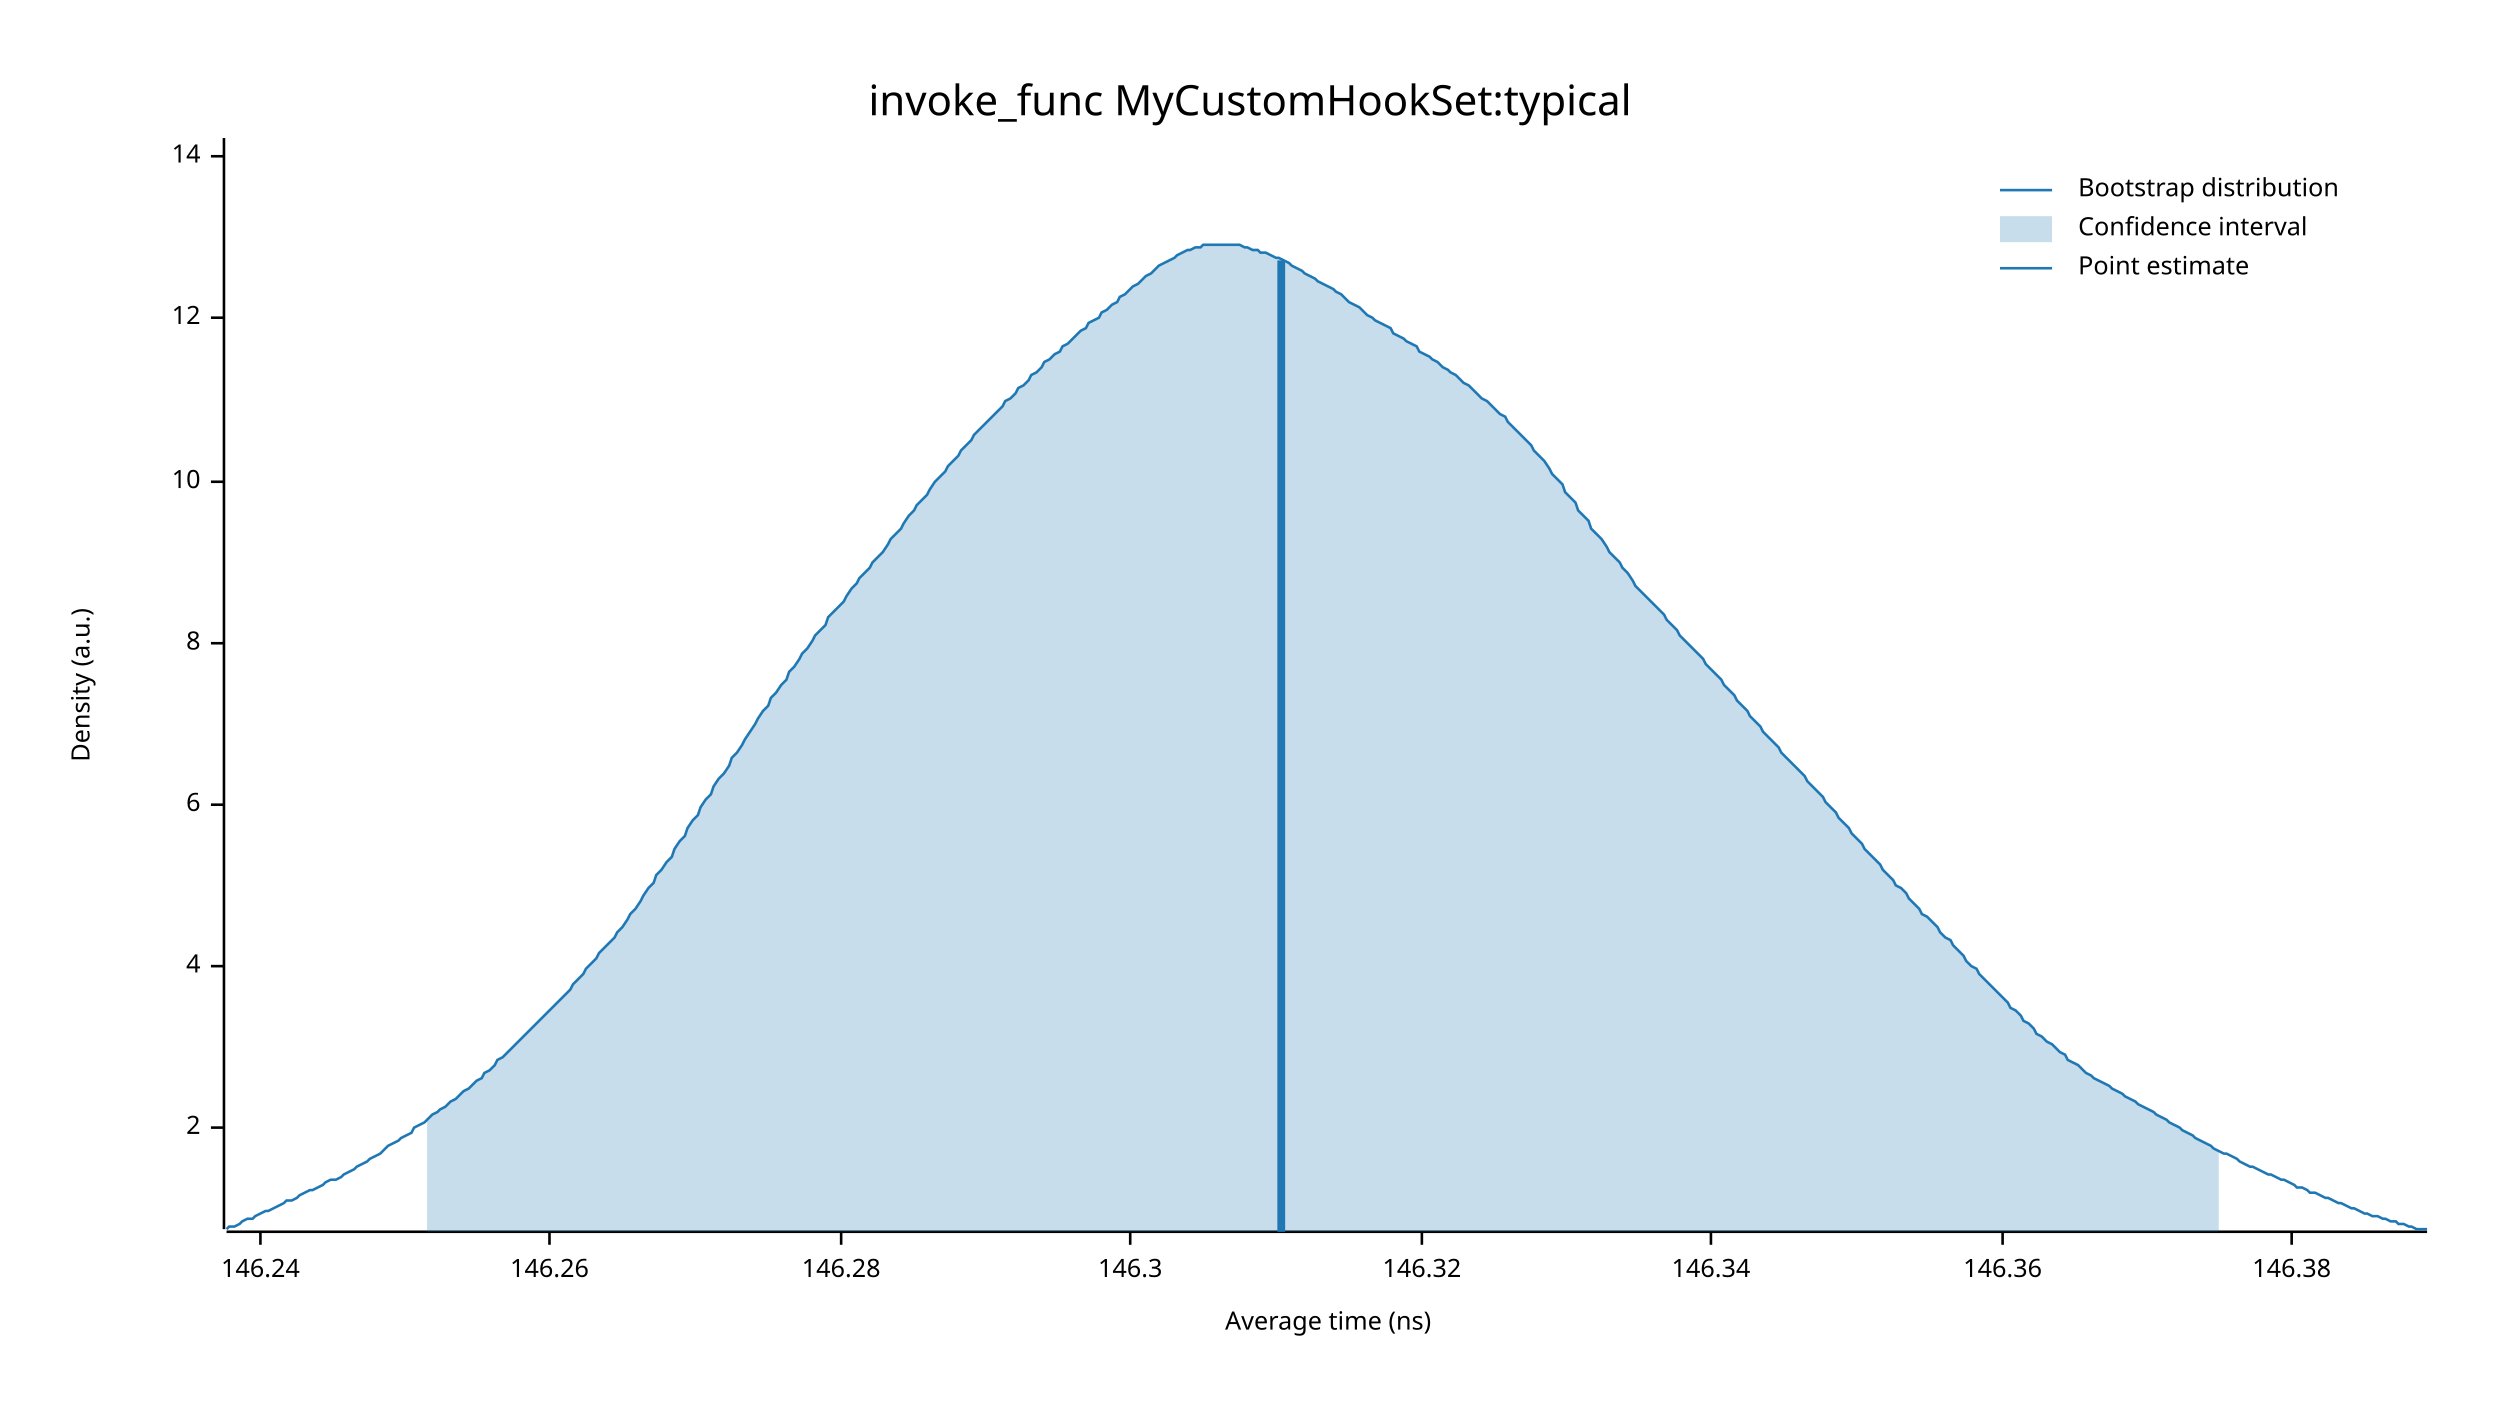
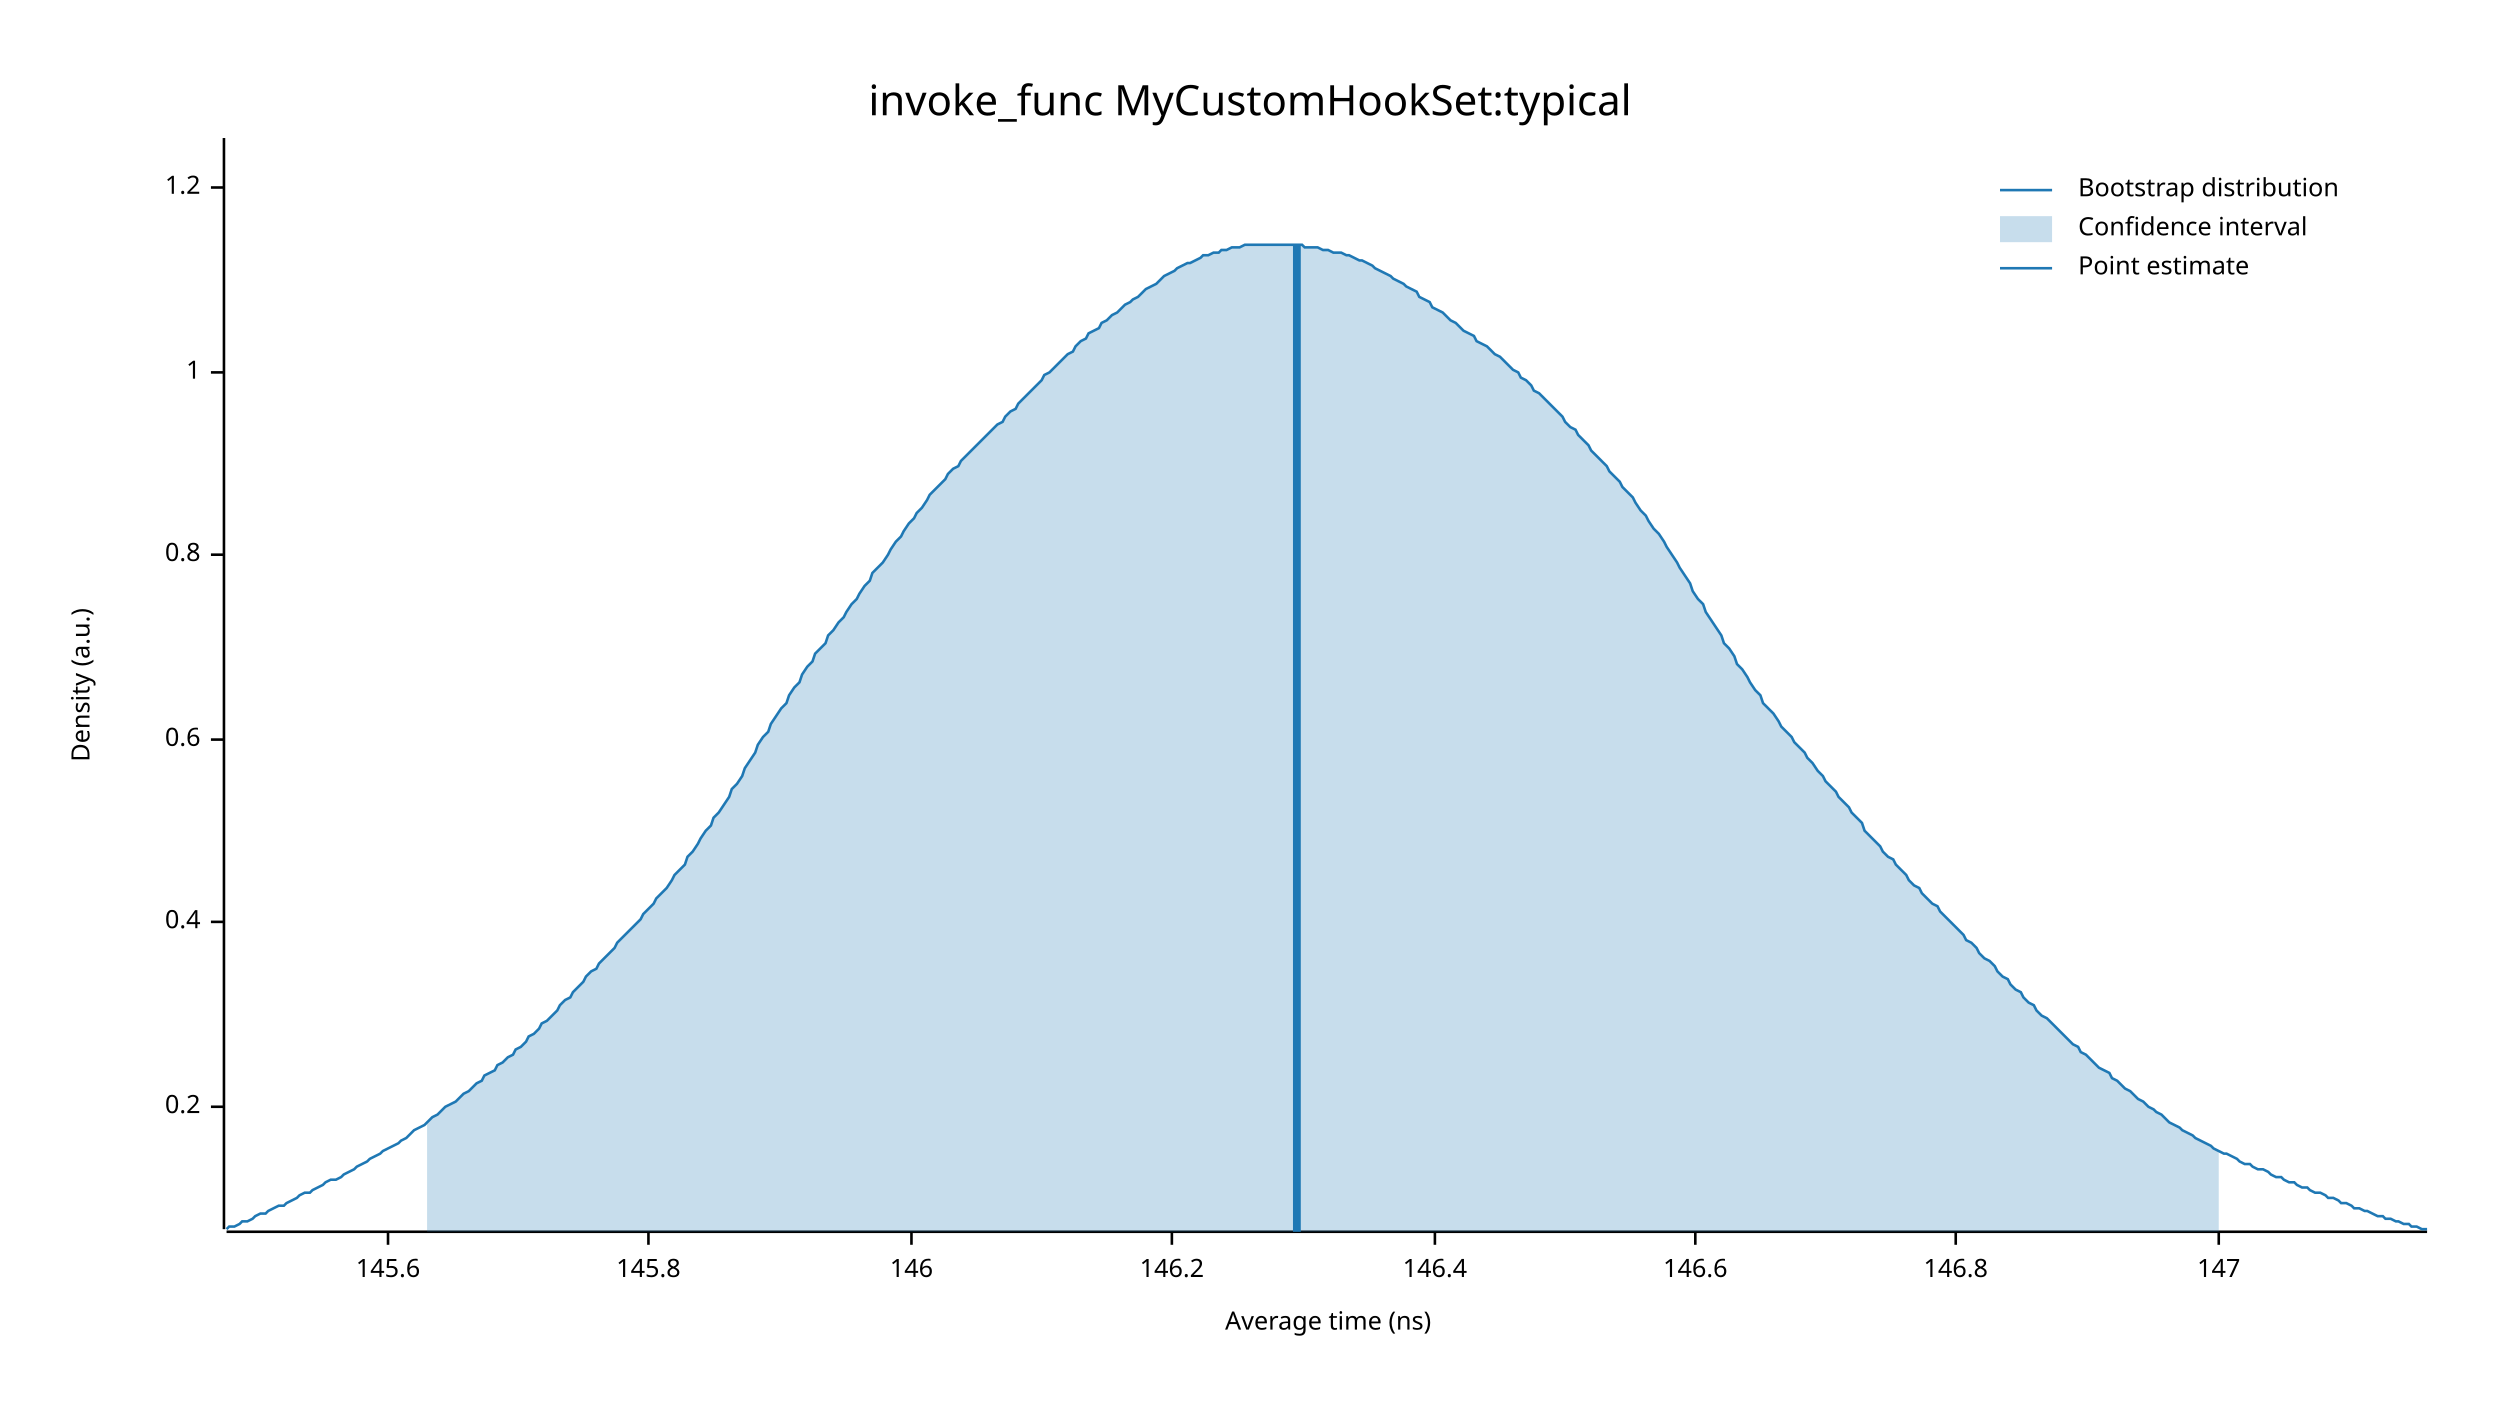
<svg xmlns="http://www.w3.org/2000/svg" width="960" height="540" viewBox="0 0 960 540">
  <text x="480" y="32" dy="0.76em" text-anchor="middle" font-family="sans-serif" font-size="16.129" opacity="1" fill="#000000">
invoke_func MyCustomHookSet:typical
</text>
  <text x="27" y="263" dy="0.76em" text-anchor="middle" font-family="sans-serif" font-size="9.677" opacity="1" fill="#000000" transform="rotate(270, 27, 263)">
Density (a.u.)
</text>
  <text x="510" y="513" dy="-0.5ex" text-anchor="middle" font-family="sans-serif" font-size="9.677" opacity="1" fill="#000000">
Average time (ns)
</text>
  <polyline fill="none" opacity="1" stroke="#000000" stroke-width="1" points="86,53 86,472 " />
-   <text x="77" y="433" dy="0.5ex" text-anchor="end" font-family="sans-serif" font-size="9.677" opacity="1" fill="#000000">
- 2
+   <text x="77" y="425" dy="0.5ex" text-anchor="end" font-family="sans-serif" font-size="9.677" opacity="1" fill="#000000">
+ 0.2
</text>
-   <polyline fill="none" opacity="1" stroke="#000000" stroke-width="1" points="81,433 86,433 " />
-   <text x="77" y="371" dy="0.5ex" text-anchor="end" font-family="sans-serif" font-size="9.677" opacity="1" fill="#000000">
- 4
+   <polyline fill="none" opacity="1" stroke="#000000" stroke-width="1" points="81,425 86,425 " />
+   <text x="77" y="354" dy="0.5ex" text-anchor="end" font-family="sans-serif" font-size="9.677" opacity="1" fill="#000000">
+ 0.4
</text>
-   <polyline fill="none" opacity="1" stroke="#000000" stroke-width="1" points="81,371 86,371 " />
-   <text x="77" y="309" dy="0.5ex" text-anchor="end" font-family="sans-serif" font-size="9.677" opacity="1" fill="#000000">
- 6
+   <polyline fill="none" opacity="1" stroke="#000000" stroke-width="1" points="81,354 86,354 " />
+   <text x="77" y="284" dy="0.5ex" text-anchor="end" font-family="sans-serif" font-size="9.677" opacity="1" fill="#000000">
+ 0.6
</text>
-   <polyline fill="none" opacity="1" stroke="#000000" stroke-width="1" points="81,309 86,309 " />
-   <text x="77" y="247" dy="0.5ex" text-anchor="end" font-family="sans-serif" font-size="9.677" opacity="1" fill="#000000">
- 8
+   <polyline fill="none" opacity="1" stroke="#000000" stroke-width="1" points="81,284 86,284 " />
+   <text x="77" y="213" dy="0.5ex" text-anchor="end" font-family="sans-serif" font-size="9.677" opacity="1" fill="#000000">
+ 0.8
</text>
-   <polyline fill="none" opacity="1" stroke="#000000" stroke-width="1" points="81,247 86,247 " />
-   <text x="77" y="185" dy="0.5ex" text-anchor="end" font-family="sans-serif" font-size="9.677" opacity="1" fill="#000000">
- 10
+   <polyline fill="none" opacity="1" stroke="#000000" stroke-width="1" points="81,213 86,213 " />
+   <text x="77" y="143" dy="0.5ex" text-anchor="end" font-family="sans-serif" font-size="9.677" opacity="1" fill="#000000">
+ 1
</text>
-   <polyline fill="none" opacity="1" stroke="#000000" stroke-width="1" points="81,185 86,185 " />
-   <text x="77" y="122" dy="0.5ex" text-anchor="end" font-family="sans-serif" font-size="9.677" opacity="1" fill="#000000">
- 12
+   <polyline fill="none" opacity="1" stroke="#000000" stroke-width="1" points="81,143 86,143 " />
+   <text x="77" y="72" dy="0.5ex" text-anchor="end" font-family="sans-serif" font-size="9.677" opacity="1" fill="#000000">
+ 1.2
</text>
-   <polyline fill="none" opacity="1" stroke="#000000" stroke-width="1" points="81,122 86,122 " />
-   <text x="77" y="60" dy="0.5ex" text-anchor="end" font-family="sans-serif" font-size="9.677" opacity="1" fill="#000000">
- 14
+   <polyline fill="none" opacity="1" stroke="#000000" stroke-width="1" points="81,72 86,72 " />
+   <polyline fill="none" opacity="1" stroke="#000000" stroke-width="1" points="87,473 932,473 " />
+   <text x="149" y="483" dy="0.76em" text-anchor="middle" font-family="sans-serif" font-size="9.677" opacity="1" fill="#000000">
+ 145.6
</text>
-   <polyline fill="none" opacity="1" stroke="#000000" stroke-width="1" points="81,60 86,60 " />
-   <polyline fill="none" opacity="1" stroke="#000000" stroke-width="1" points="87,473 932,473 " />
-   <text x="100" y="483" dy="0.76em" text-anchor="middle" font-family="sans-serif" font-size="9.677" opacity="1" fill="#000000">
- 146.24
+   <polyline fill="none" opacity="1" stroke="#000000" stroke-width="1" points="149,473 149,478 " />
+   <text x="249" y="483" dy="0.76em" text-anchor="middle" font-family="sans-serif" font-size="9.677" opacity="1" fill="#000000">
+ 145.8
</text>
-   <polyline fill="none" opacity="1" stroke="#000000" stroke-width="1" points="100,473 100,478 " />
-   <text x="211" y="483" dy="0.76em" text-anchor="middle" font-family="sans-serif" font-size="9.677" opacity="1" fill="#000000">
- 146.26
+   <polyline fill="none" opacity="1" stroke="#000000" stroke-width="1" points="249,473 249,478 " />
+   <text x="350" y="483" dy="0.76em" text-anchor="middle" font-family="sans-serif" font-size="9.677" opacity="1" fill="#000000">
+ 146
</text>
-   <polyline fill="none" opacity="1" stroke="#000000" stroke-width="1" points="211,473 211,478 " />
-   <text x="323" y="483" dy="0.76em" text-anchor="middle" font-family="sans-serif" font-size="9.677" opacity="1" fill="#000000">
- 146.28
+   <polyline fill="none" opacity="1" stroke="#000000" stroke-width="1" points="350,473 350,478 " />
+   <text x="450" y="483" dy="0.76em" text-anchor="middle" font-family="sans-serif" font-size="9.677" opacity="1" fill="#000000">
+ 146.2
</text>
-   <polyline fill="none" opacity="1" stroke="#000000" stroke-width="1" points="323,473 323,478 " />
-   <text x="434" y="483" dy="0.76em" text-anchor="middle" font-family="sans-serif" font-size="9.677" opacity="1" fill="#000000">
- 146.3
+   <polyline fill="none" opacity="1" stroke="#000000" stroke-width="1" points="450,473 450,478 " />
+   <text x="551" y="483" dy="0.76em" text-anchor="middle" font-family="sans-serif" font-size="9.677" opacity="1" fill="#000000">
+ 146.4
</text>
-   <polyline fill="none" opacity="1" stroke="#000000" stroke-width="1" points="434,473 434,478 " />
-   <text x="546" y="483" dy="0.76em" text-anchor="middle" font-family="sans-serif" font-size="9.677" opacity="1" fill="#000000">
- 146.32
+   <polyline fill="none" opacity="1" stroke="#000000" stroke-width="1" points="551,473 551,478 " />
+   <text x="651" y="483" dy="0.76em" text-anchor="middle" font-family="sans-serif" font-size="9.677" opacity="1" fill="#000000">
+ 146.6
</text>
-   <polyline fill="none" opacity="1" stroke="#000000" stroke-width="1" points="546,473 546,478 " />
-   <text x="657" y="483" dy="0.76em" text-anchor="middle" font-family="sans-serif" font-size="9.677" opacity="1" fill="#000000">
- 146.34
+   <polyline fill="none" opacity="1" stroke="#000000" stroke-width="1" points="651,473 651,478 " />
+   <text x="751" y="483" dy="0.76em" text-anchor="middle" font-family="sans-serif" font-size="9.677" opacity="1" fill="#000000">
+ 146.8
</text>
-   <polyline fill="none" opacity="1" stroke="#000000" stroke-width="1" points="657,473 657,478 " />
-   <text x="769" y="483" dy="0.76em" text-anchor="middle" font-family="sans-serif" font-size="9.677" opacity="1" fill="#000000">
- 146.36
+   <polyline fill="none" opacity="1" stroke="#000000" stroke-width="1" points="751,473 751,478 " />
+   <text x="852" y="483" dy="0.76em" text-anchor="middle" font-family="sans-serif" font-size="9.677" opacity="1" fill="#000000">
+ 147
</text>
-   <polyline fill="none" opacity="1" stroke="#000000" stroke-width="1" points="769,473 769,478 " />
-   <text x="880" y="483" dy="0.76em" text-anchor="middle" font-family="sans-serif" font-size="9.677" opacity="1" fill="#000000">
- 146.38
- </text>
-   <polyline fill="none" opacity="1" stroke="#000000" stroke-width="1" points="880,473 880,478 " />
-   <polyline fill="none" opacity="1" stroke="#1F78B4" stroke-width="1" points="87,472 88,471 90,471 92,470 93,469 95,468 97,468 98,467 100,466 102,465 103,465 105,464 107,463 109,462 110,461 112,461 114,460 115,459 117,458 119,457 120,457 122,456 124,455 125,454 127,453 129,453 131,452 132,451 134,450 136,449 137,448 139,447 141,446 142,445 144,444 146,443 147,442 149,440 151,439 153,438 154,437 156,436 158,435 159,433 161,432 163,431 164,430 166,428 168,427 169,426 171,425 173,423 175,422 176,421 178,419 180,418 181,417 183,415 185,414 186,412 188,411 190,409 191,407 193,406 195,404 197,402 198,401 200,399 202,397 203,396 205,394 207,392 208,391 210,389 212,387 214,385 215,384 217,382 219,380 220,378 222,376 224,374 225,372 227,370 229,368 230,366 232,364 234,362 236,360 237,358 239,356 241,353 242,351 244,349 246,346 247,344 249,341 251,339 252,336 254,334 256,331 258,329 259,326 261,323 263,321 264,318 266,315 268,313 269,310 271,307 273,305 274,302 276,299 278,297 280,294 281,291 283,289 285,286 286,284 288,281 290,278 291,276 293,273 295,271 296,268 298,266 300,263 302,261 303,258 305,256 307,253 308,251 310,249 312,246 313,244 315,242 317,240 318,237 320,235 322,233 324,231 325,229 327,226 329,224 330,222 332,220 334,218 335,216 337,214 339,212 341,209 342,207 344,205 346,203 347,201 349,198 351,196 352,194 354,192 356,190 357,188 359,185 361,183 363,181 364,179 366,177 368,175 369,173 371,171 373,169 374,167 376,165 378,163 379,162 381,160 383,158 385,156 386,154 388,153 390,151 391,149 393,148 395,146 396,144 398,143 400,141 401,139 403,138 405,136 407,135 408,133 410,132 412,130 413,129 415,127 417,126 418,124 420,123 422,122 423,120 425,119 427,117 429,116 430,114 432,113 434,111 435,110 437,109 439,107 440,106 442,105 444,103 445,102 447,101 449,100 451,99 452,98 454,97 456,96 457,96 459,95 461,95 462,94 464,94 466,94 468,94 469,94 471,94 473,94 474,94 476,94 478,95 479,95 481,96 483,96 484,97 486,97 488,98 490,99 491,99 493,100 495,101 496,102 498,103 500,104 501,105 503,106 505,107 506,108 508,109 510,110 512,111 513,112 515,113 517,115 518,116 520,117 522,118 523,119 525,121 527,122 528,123 530,124 532,125 534,126 535,128 537,129 539,130 540,131 542,132 544,133 545,135 547,136 549,137 550,138 552,139 554,141 556,142 557,143 559,144 561,146 562,147 564,148 566,150 567,151 569,153 571,154 573,156 574,157 576,159 578,160 579,162 581,164 583,166 584,167 586,169 588,171 589,173 591,175 593,177 595,180 596,182 598,184 600,186 601,189 603,191 605,193 606,196 608,198 610,200 611,203 613,205 615,207 617,210 618,212 620,214 622,216 623,218 625,220 627,223 628,225 630,227 632,229 633,230 635,232 637,234 639,236 640,238 642,240 644,242 645,244 647,246 649,248 650,249 652,251 654,253 655,255 657,257 659,259 661,261 662,263 664,265 666,267 667,269 669,271 671,273 672,275 674,277 676,279 677,281 679,283 681,285 683,287 684,289 686,291 688,293 689,294 691,296 693,298 694,300 696,302 698,304 700,306 701,308 703,310 705,312 706,314 708,316 710,318 711,320 713,322 715,324 716,326 718,328 720,330 722,332 723,334 725,336 727,338 728,340 730,341 732,343 733,345 735,347 737,349 738,351 740,352 742,354 744,356 745,358 747,360 749,361 750,363 752,365 754,367 755,369 757,371 759,372 760,374 762,376 764,378 766,380 767,381 769,383 771,385 772,387 774,388 776,390 777,392 779,393 781,395 782,397 784,398 786,400 788,401 789,402 791,404 793,405 794,407 796,408 798,409 799,410 801,412 803,413 804,414 806,415 808,416 810,417 811,418 813,419 815,420 816,421 818,422 820,423 821,424 823,425 825,426 827,427 828,428 830,429 832,430 833,431 835,432 837,433 838,434 840,435 842,436 843,437 845,438 847,439 849,440 850,441 852,442 854,443 855,443 857,444 859,445 860,446 862,447 864,448 865,448 867,449 869,450 871,451 872,451 874,452 876,453 877,453 879,454 881,455 882,456 884,456 886,457 887,458 889,458 891,459 893,460 894,460 896,461 898,462 899,462 901,463 903,464 904,464 906,465 908,466 909,466 911,467 913,467 915,468 916,468 918,469 920,469 921,470 923,470 925,471 926,471 928,472 930,472 932,472 " />
-   <polygon opacity="0.25" fill="#1F78B4" points="164,430 166,428 168,427 169,426 171,425 173,423 175,422 176,421 178,419 180,418 181,417 183,415 185,414 186,412 188,411 190,409 191,407 193,406 195,404 197,402 198,401 200,399 202,397 203,396 205,394 207,392 208,391 210,389 212,387 214,385 215,384 217,382 219,380 220,378 222,376 224,374 225,372 227,370 229,368 230,366 232,364 234,362 236,360 237,358 239,356 241,353 242,351 244,349 246,346 247,344 249,341 251,339 252,336 254,334 256,331 258,329 259,326 261,323 263,321 264,318 266,315 268,313 269,310 271,307 273,305 274,302 276,299 278,297 280,294 281,291 283,289 285,286 286,284 288,281 290,278 291,276 293,273 295,271 296,268 298,266 300,263 302,261 303,258 305,256 307,253 308,251 310,249 312,246 313,244 315,242 317,240 318,237 320,235 322,233 324,231 325,229 327,226 329,224 330,222 332,220 334,218 335,216 337,214 339,212 341,209 342,207 344,205 346,203 347,201 349,198 351,196 352,194 354,192 356,190 357,188 359,185 361,183 363,181 364,179 366,177 368,175 369,173 371,171 373,169 374,167 376,165 378,163 379,162 381,160 383,158 385,156 386,154 388,153 390,151 391,149 393,148 395,146 396,144 398,143 400,141 401,139 403,138 405,136 407,135 408,133 410,132 412,130 413,129 415,127 417,126 418,124 420,123 422,122 423,120 425,119 427,117 429,116 430,114 432,113 434,111 435,110 437,109 439,107 440,106 442,105 444,103 445,102 447,101 449,100 451,99 452,98 454,97 456,96 457,96 459,95 461,95 462,94 464,94 466,94 468,94 469,94 471,94 473,94 474,94 476,94 478,95 479,95 481,96 483,96 484,97 486,97 488,98 490,99 491,99 493,100 495,101 496,102 498,103 500,104 501,105 503,106 505,107 506,108 508,109 510,110 512,111 513,112 515,113 517,115 518,116 520,117 522,118 523,119 525,121 527,122 528,123 530,124 532,125 534,126 535,128 537,129 539,130 540,131 542,132 544,133 545,135 547,136 549,137 550,138 552,139 554,141 556,142 557,143 559,144 561,146 562,147 564,148 566,150 567,151 569,153 571,154 573,156 574,157 576,159 578,160 579,162 581,164 583,166 584,167 586,169 588,171 589,173 591,175 593,177 595,180 596,182 598,184 600,186 601,189 603,191 605,193 606,196 608,198 610,200 611,203 613,205 615,207 617,210 618,212 620,214 622,216 623,218 625,220 627,223 628,225 630,227 632,229 633,230 635,232 637,234 639,236 640,238 642,240 644,242 645,244 647,246 649,248 650,249 652,251 654,253 655,255 657,257 659,259 661,261 662,263 664,265 666,267 667,269 669,271 671,273 672,275 674,277 676,279 677,281 679,283 681,285 683,287 684,289 686,291 688,293 689,294 691,296 693,298 694,300 696,302 698,304 700,306 701,308 703,310 705,312 706,314 708,316 710,318 711,320 713,322 715,324 716,326 718,328 720,330 722,332 723,334 725,336 727,338 728,340 730,341 732,343 733,345 735,347 737,349 738,351 740,352 742,354 744,356 745,358 747,360 749,361 750,363 752,365 754,367 755,369 757,371 759,372 760,374 762,376 764,378 766,380 767,381 769,383 771,385 772,387 774,388 776,390 777,392 779,393 781,395 782,397 784,398 786,400 788,401 789,402 791,404 793,405 794,407 796,408 798,409 799,410 801,412 803,413 804,414 806,415 808,416 810,417 811,418 813,419 815,420 816,421 818,422 820,423 821,424 823,425 825,426 827,427 828,428 830,429 832,430 833,431 835,432 837,433 838,434 840,435 842,436 843,437 845,438 847,439 849,440 850,441 852,442 852,473 164,473 " />
-   <polyline fill="none" opacity="1" stroke="#1F78B4" stroke-width="3" points="492,473 492,100 " />
+   <polyline fill="none" opacity="1" stroke="#000000" stroke-width="1" points="852,473 852,478 " />
+   <polyline fill="none" opacity="1" stroke="#1F78B4" stroke-width="1" points="87,472 88,471 90,471 92,470 93,469 95,469 97,468 98,467 100,466 102,466 103,465 105,464 107,463 109,463 110,462 112,461 114,460 115,459 117,458 119,458 120,457 122,456 124,455 125,454 127,453 129,453 131,452 132,451 134,450 136,449 137,448 139,447 141,446 142,445 144,444 146,443 147,442 149,441 151,440 153,439 154,438 156,437 158,435 159,434 161,433 163,432 164,431 166,429 168,428 169,427 171,425 173,424 175,423 176,422 178,420 180,419 181,418 183,416 185,415 186,413 188,412 190,411 191,409 193,408 195,406 197,405 198,403 200,402 202,400 203,398 205,397 207,395 208,393 210,392 212,390 214,388 215,386 217,384 219,383 220,381 222,379 224,377 225,375 227,373 229,372 230,370 232,368 234,366 236,364 237,362 239,360 241,358 242,357 244,355 246,353 247,351 249,349 251,347 252,345 254,343 256,341 258,338 259,336 261,334 263,332 264,329 266,327 268,324 269,322 271,319 273,317 274,314 276,312 278,309 280,306 281,303 283,301 285,298 286,295 288,292 290,289 291,286 293,283 295,281 296,278 298,275 300,272 302,270 303,267 305,264 307,262 308,259 310,256 312,254 313,251 315,249 317,247 318,244 320,242 322,239 324,237 325,235 327,232 329,230 330,228 332,225 334,223 335,220 337,218 339,216 341,213 342,211 344,208 346,206 347,204 349,201 351,199 352,197 354,195 356,192 357,190 359,188 361,186 363,184 364,182 366,180 368,179 369,177 371,175 373,173 374,172 376,170 378,168 379,167 381,165 383,163 385,162 386,160 388,158 390,157 391,155 393,153 395,151 396,150 398,148 400,146 401,144 403,143 405,141 407,139 408,138 410,136 412,135 413,133 415,131 417,130 418,128 420,127 422,126 423,124 425,123 427,121 429,120 430,119 432,117 434,116 435,115 437,114 439,112 440,111 442,110 444,109 445,108 447,106 449,105 451,104 452,103 454,102 456,101 457,101 459,100 461,99 462,98 464,98 466,97 468,97 469,96 471,96 473,95 474,95 476,95 478,94 479,94 481,94 483,94 484,94 486,94 488,94 490,94 491,94 493,94 495,94 496,94 498,94 500,94 501,95 503,95 505,95 506,95 508,96 510,96 512,97 513,97 515,97 517,98 518,98 520,99 522,100 523,100 525,101 527,102 528,103 530,104 532,105 534,106 535,107 537,108 539,109 540,110 542,111 544,112 545,114 547,115 549,116 550,118 552,119 554,120 556,122 557,123 559,124 561,126 562,127 564,128 566,129 567,131 569,132 571,133 573,135 574,136 576,137 578,139 579,140 581,142 583,143 584,145 586,146 588,148 589,150 591,151 593,153 595,155 596,156 598,158 600,160 601,162 603,164 605,165 606,167 608,169 610,171 611,173 613,175 615,177 617,179 618,181 620,183 622,185 623,187 625,189 627,191 628,193 630,196 632,198 633,200 635,203 637,205 639,208 640,210 642,213 644,216 645,218 647,221 649,224 650,227 652,230 654,232 655,235 657,238 659,241 661,244 662,247 664,249 666,252 667,255 669,257 671,260 672,262 674,265 676,267 677,270 679,272 681,274 683,277 684,279 686,281 688,283 689,285 691,287 693,289 694,291 696,293 698,296 700,298 701,300 703,302 705,304 706,306 708,308 710,310 711,312 713,314 715,316 716,319 718,321 720,323 722,325 723,327 725,329 727,330 728,332 730,334 732,336 733,338 735,340 737,341 738,343 740,345 742,347 744,348 745,350 747,352 749,354 750,355 752,357 754,359 755,361 757,362 759,364 760,366 762,368 764,369 766,371 767,373 769,375 771,376 772,378 774,380 776,381 777,383 779,385 781,386 782,388 784,390 786,391 788,393 789,394 791,396 793,398 794,399 796,401 798,402 799,404 801,405 803,407 804,408 806,410 808,411 810,412 811,414 813,415 815,417 816,418 818,419 820,421 821,422 823,423 825,425 827,426 828,427 830,428 832,430 833,431 835,432 837,433 838,434 840,435 842,436 843,437 845,438 847,439 849,440 850,441 852,442 854,443 855,443 857,444 859,445 860,446 862,447 864,447 865,448 867,449 869,449 871,450 872,451 874,452 876,452 877,453 879,454 881,454 882,455 884,456 886,456 887,457 889,458 891,458 893,459 894,460 896,460 898,461 899,462 901,462 903,463 904,464 906,464 908,465 909,465 911,466 913,467 915,467 916,468 918,468 920,469 921,469 923,470 925,470 926,471 928,471 930,472 932,472 " />
+   <polygon opacity="0.25" fill="#1F78B4" points="164,431 166,429 168,428 169,427 171,425 173,424 175,423 176,422 178,420 180,419 181,418 183,416 185,415 186,413 188,412 190,411 191,409 193,408 195,406 197,405 198,403 200,402 202,400 203,398 205,397 207,395 208,393 210,392 212,390 214,388 215,386 217,384 219,383 220,381 222,379 224,377 225,375 227,373 229,372 230,370 232,368 234,366 236,364 237,362 239,360 241,358 242,357 244,355 246,353 247,351 249,349 251,347 252,345 254,343 256,341 258,338 259,336 261,334 263,332 264,329 266,327 268,324 269,322 271,319 273,317 274,314 276,312 278,309 280,306 281,303 283,301 285,298 286,295 288,292 290,289 291,286 293,283 295,281 296,278 298,275 300,272 302,270 303,267 305,264 307,262 308,259 310,256 312,254 313,251 315,249 317,247 318,244 320,242 322,239 324,237 325,235 327,232 329,230 330,228 332,225 334,223 335,220 337,218 339,216 341,213 342,211 344,208 346,206 347,204 349,201 351,199 352,197 354,195 356,192 357,190 359,188 361,186 363,184 364,182 366,180 368,179 369,177 371,175 373,173 374,172 376,170 378,168 379,167 381,165 383,163 385,162 386,160 388,158 390,157 391,155 393,153 395,151 396,150 398,148 400,146 401,144 403,143 405,141 407,139 408,138 410,136 412,135 413,133 415,131 417,130 418,128 420,127 422,126 423,124 425,123 427,121 429,120 430,119 432,117 434,116 435,115 437,114 439,112 440,111 442,110 444,109 445,108 447,106 449,105 451,104 452,103 454,102 456,101 457,101 459,100 461,99 462,98 464,98 466,97 468,97 469,96 471,96 473,95 474,95 476,95 478,94 479,94 481,94 483,94 484,94 486,94 488,94 490,94 491,94 493,94 495,94 496,94 498,94 500,94 501,95 503,95 505,95 506,95 508,96 510,96 512,97 513,97 515,97 517,98 518,98 520,99 522,100 523,100 525,101 527,102 528,103 530,104 532,105 534,106 535,107 537,108 539,109 540,110 542,111 544,112 545,114 547,115 549,116 550,118 552,119 554,120 556,122 557,123 559,124 561,126 562,127 564,128 566,129 567,131 569,132 571,133 573,135 574,136 576,137 578,139 579,140 581,142 583,143 584,145 586,146 588,148 589,150 591,151 593,153 595,155 596,156 598,158 600,160 601,162 603,164 605,165 606,167 608,169 610,171 611,173 613,175 615,177 617,179 618,181 620,183 622,185 623,187 625,189 627,191 628,193 630,196 632,198 633,200 635,203 637,205 639,208 640,210 642,213 644,216 645,218 647,221 649,224 650,227 652,230 654,232 655,235 657,238 659,241 661,244 662,247 664,249 666,252 667,255 669,257 671,260 672,262 674,265 676,267 677,270 679,272 681,274 683,277 684,279 686,281 688,283 689,285 691,287 693,289 694,291 696,293 698,296 700,298 701,300 703,302 705,304 706,306 708,308 710,310 711,312 713,314 715,316 716,319 718,321 720,323 722,325 723,327 725,329 727,330 728,332 730,334 732,336 733,338 735,340 737,341 738,343 740,345 742,347 744,348 745,350 747,352 749,354 750,355 752,357 754,359 755,361 757,362 759,364 760,366 762,368 764,369 766,371 767,373 769,375 771,376 772,378 774,380 776,381 777,383 779,385 781,386 782,388 784,390 786,391 788,393 789,394 791,396 793,398 794,399 796,401 798,402 799,404 801,405 803,407 804,408 806,410 808,411 810,412 811,414 813,415 815,417 816,418 818,419 820,421 821,422 823,423 825,425 827,426 828,427 830,428 832,430 833,431 835,432 837,433 838,434 840,435 842,436 843,437 845,438 847,439 849,440 850,441 852,442 852,473 164,473 " />
+   <polyline fill="none" opacity="1" stroke="#1F78B4" stroke-width="3" points="498,473 498,94 " />
  <text x="798" y="68" dy="0.76em" text-anchor="start" font-family="sans-serif" font-size="9.677" opacity="1" fill="#000000">
Bootstrap distribution
</text>
  <text x="798" y="83" dy="0.76em" text-anchor="start" font-family="sans-serif" font-size="9.677" opacity="1" fill="#000000">
Confidence interval
</text>
  <text x="798" y="98" dy="0.76em" text-anchor="start" font-family="sans-serif" font-size="9.677" opacity="1" fill="#000000">
Point estimate
</text>
  <polyline fill="none" opacity="1" stroke="#1F78B4" stroke-width="1" points="768,73 788,73 " />
  <rect x="768" y="83" width="20" height="10" opacity="0.25" fill="#1F78B4" stroke="none" />
  <polyline fill="none" opacity="1" stroke="#1F78B4" stroke-width="1" points="768,103 788,103 " />
</svg>
